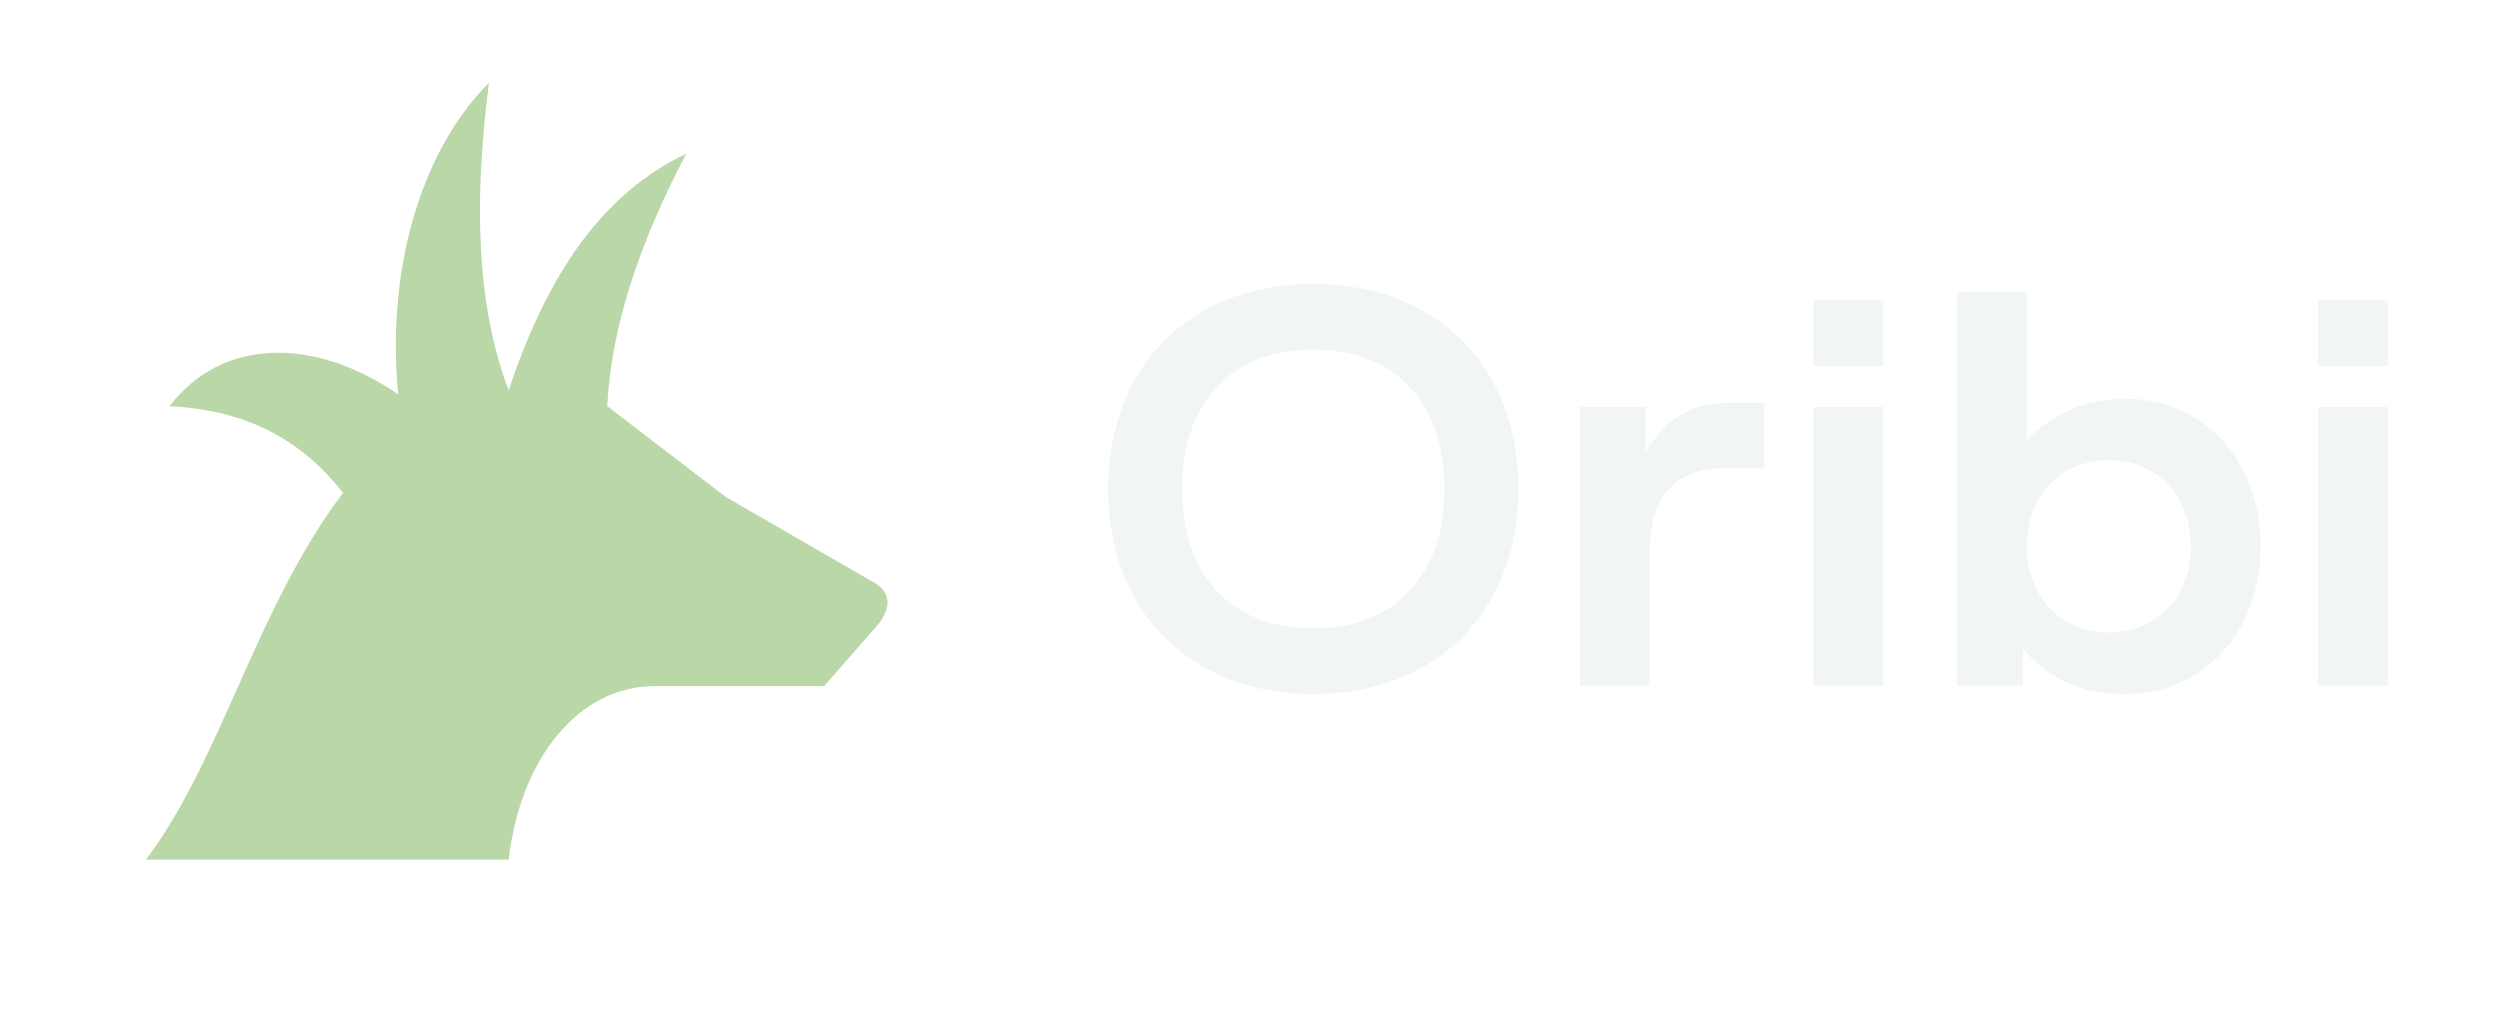
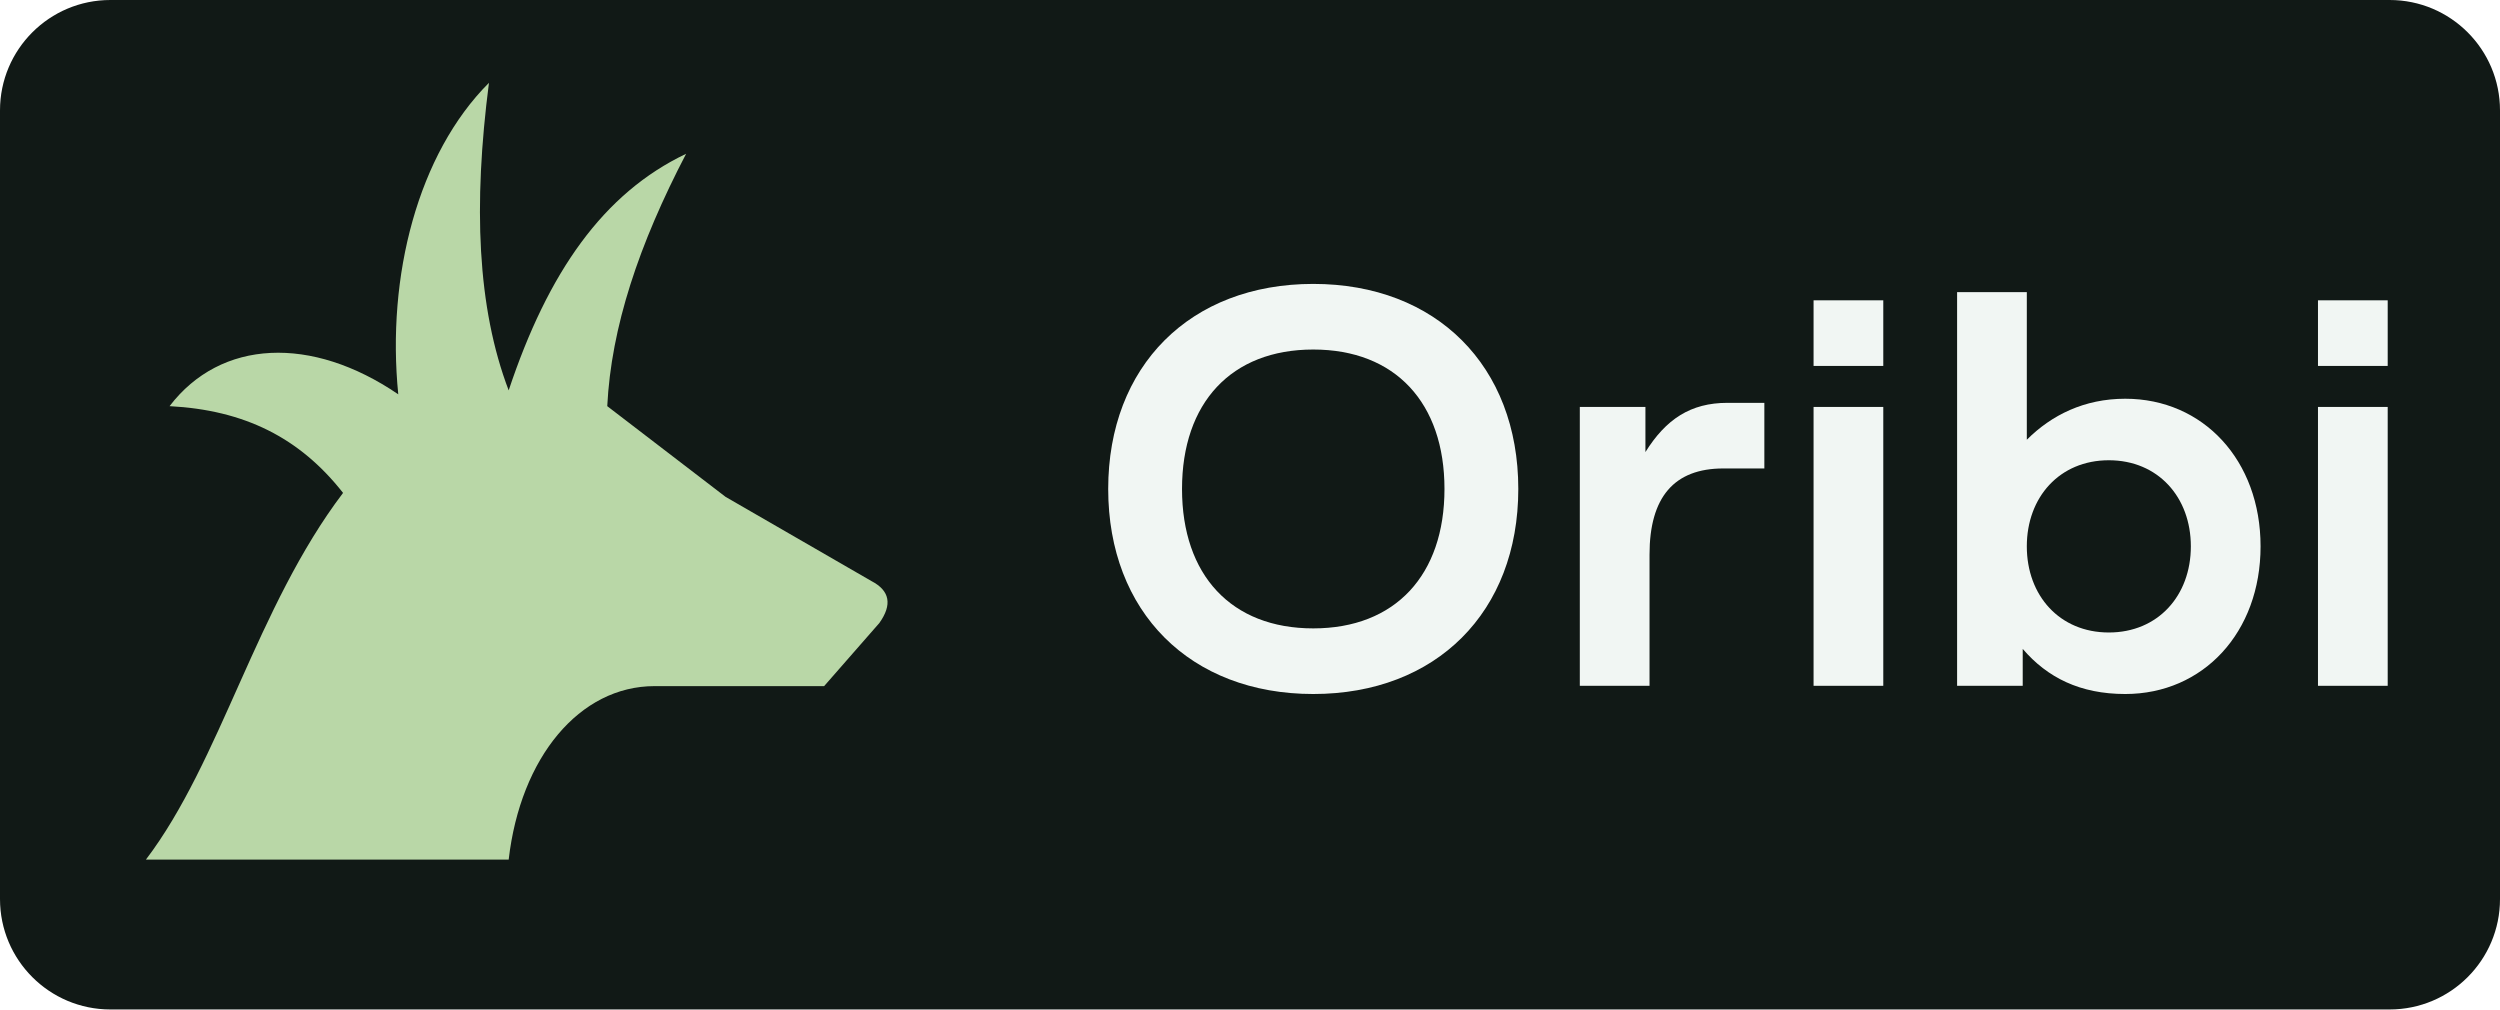
<svg xmlns="http://www.w3.org/2000/svg" width="634" height="256" viewBox="0 0 634 256" role="img" aria-labelledby="title">
+   <rect width="634" height="256" rx="28" fill="#111916" />
  <g id="symbol">
    <path fill="#B9D7A7" d="M37 218C56 193 65 154 87 125C76 111 62 104 43 103C56 86 79 85 101 100C98 70 106 39 124 21C120 52 121 78 129 99C139 69 153 49 174 39C162 62 155 83 154 103L184 126L221 147.36Q228 151 223 158L209 174H166C147 174 132 192 129 218Z" />
  </g>
  <g id="wordmark" fill="#F1F6F3" transform="translate(280 72) scale(1.04)">
    <path fill-rule="evenodd" d="M51 0C21 0 1 20 1 50C1 80 21 100 51 100C81 100 101 80 101 50C101 20 81 0 51 0ZM51 16C71 16 83 29 83 50C83 71 71 84 51 84C31 84 19 71 19 50C19 29 31 16 51 16Z" />
    <path d="M116 30H132V41C137 33 143 29 152 29H161V45H151C139 45 133 52 133 66V98H116Z" />
    <path d="M173 30H190V98H173ZM173 4H190V20H173Z" />
    <path fill-rule="evenodd" d="M208 2H225V38C231 32 239 28 249 28C268 28 282 43 282 64C282 85 268 100 249 100C238 100 230 96 224 89V98H208ZM245 43C233 43 225 52 225 64C225 76 233 85 245 85C257 85 265 76 265 64C265 52 257 43 245 43Z" />
    <path d="M296 30H313V98H296ZM296 4H313V20H296Z" />
  </g>
</svg>
